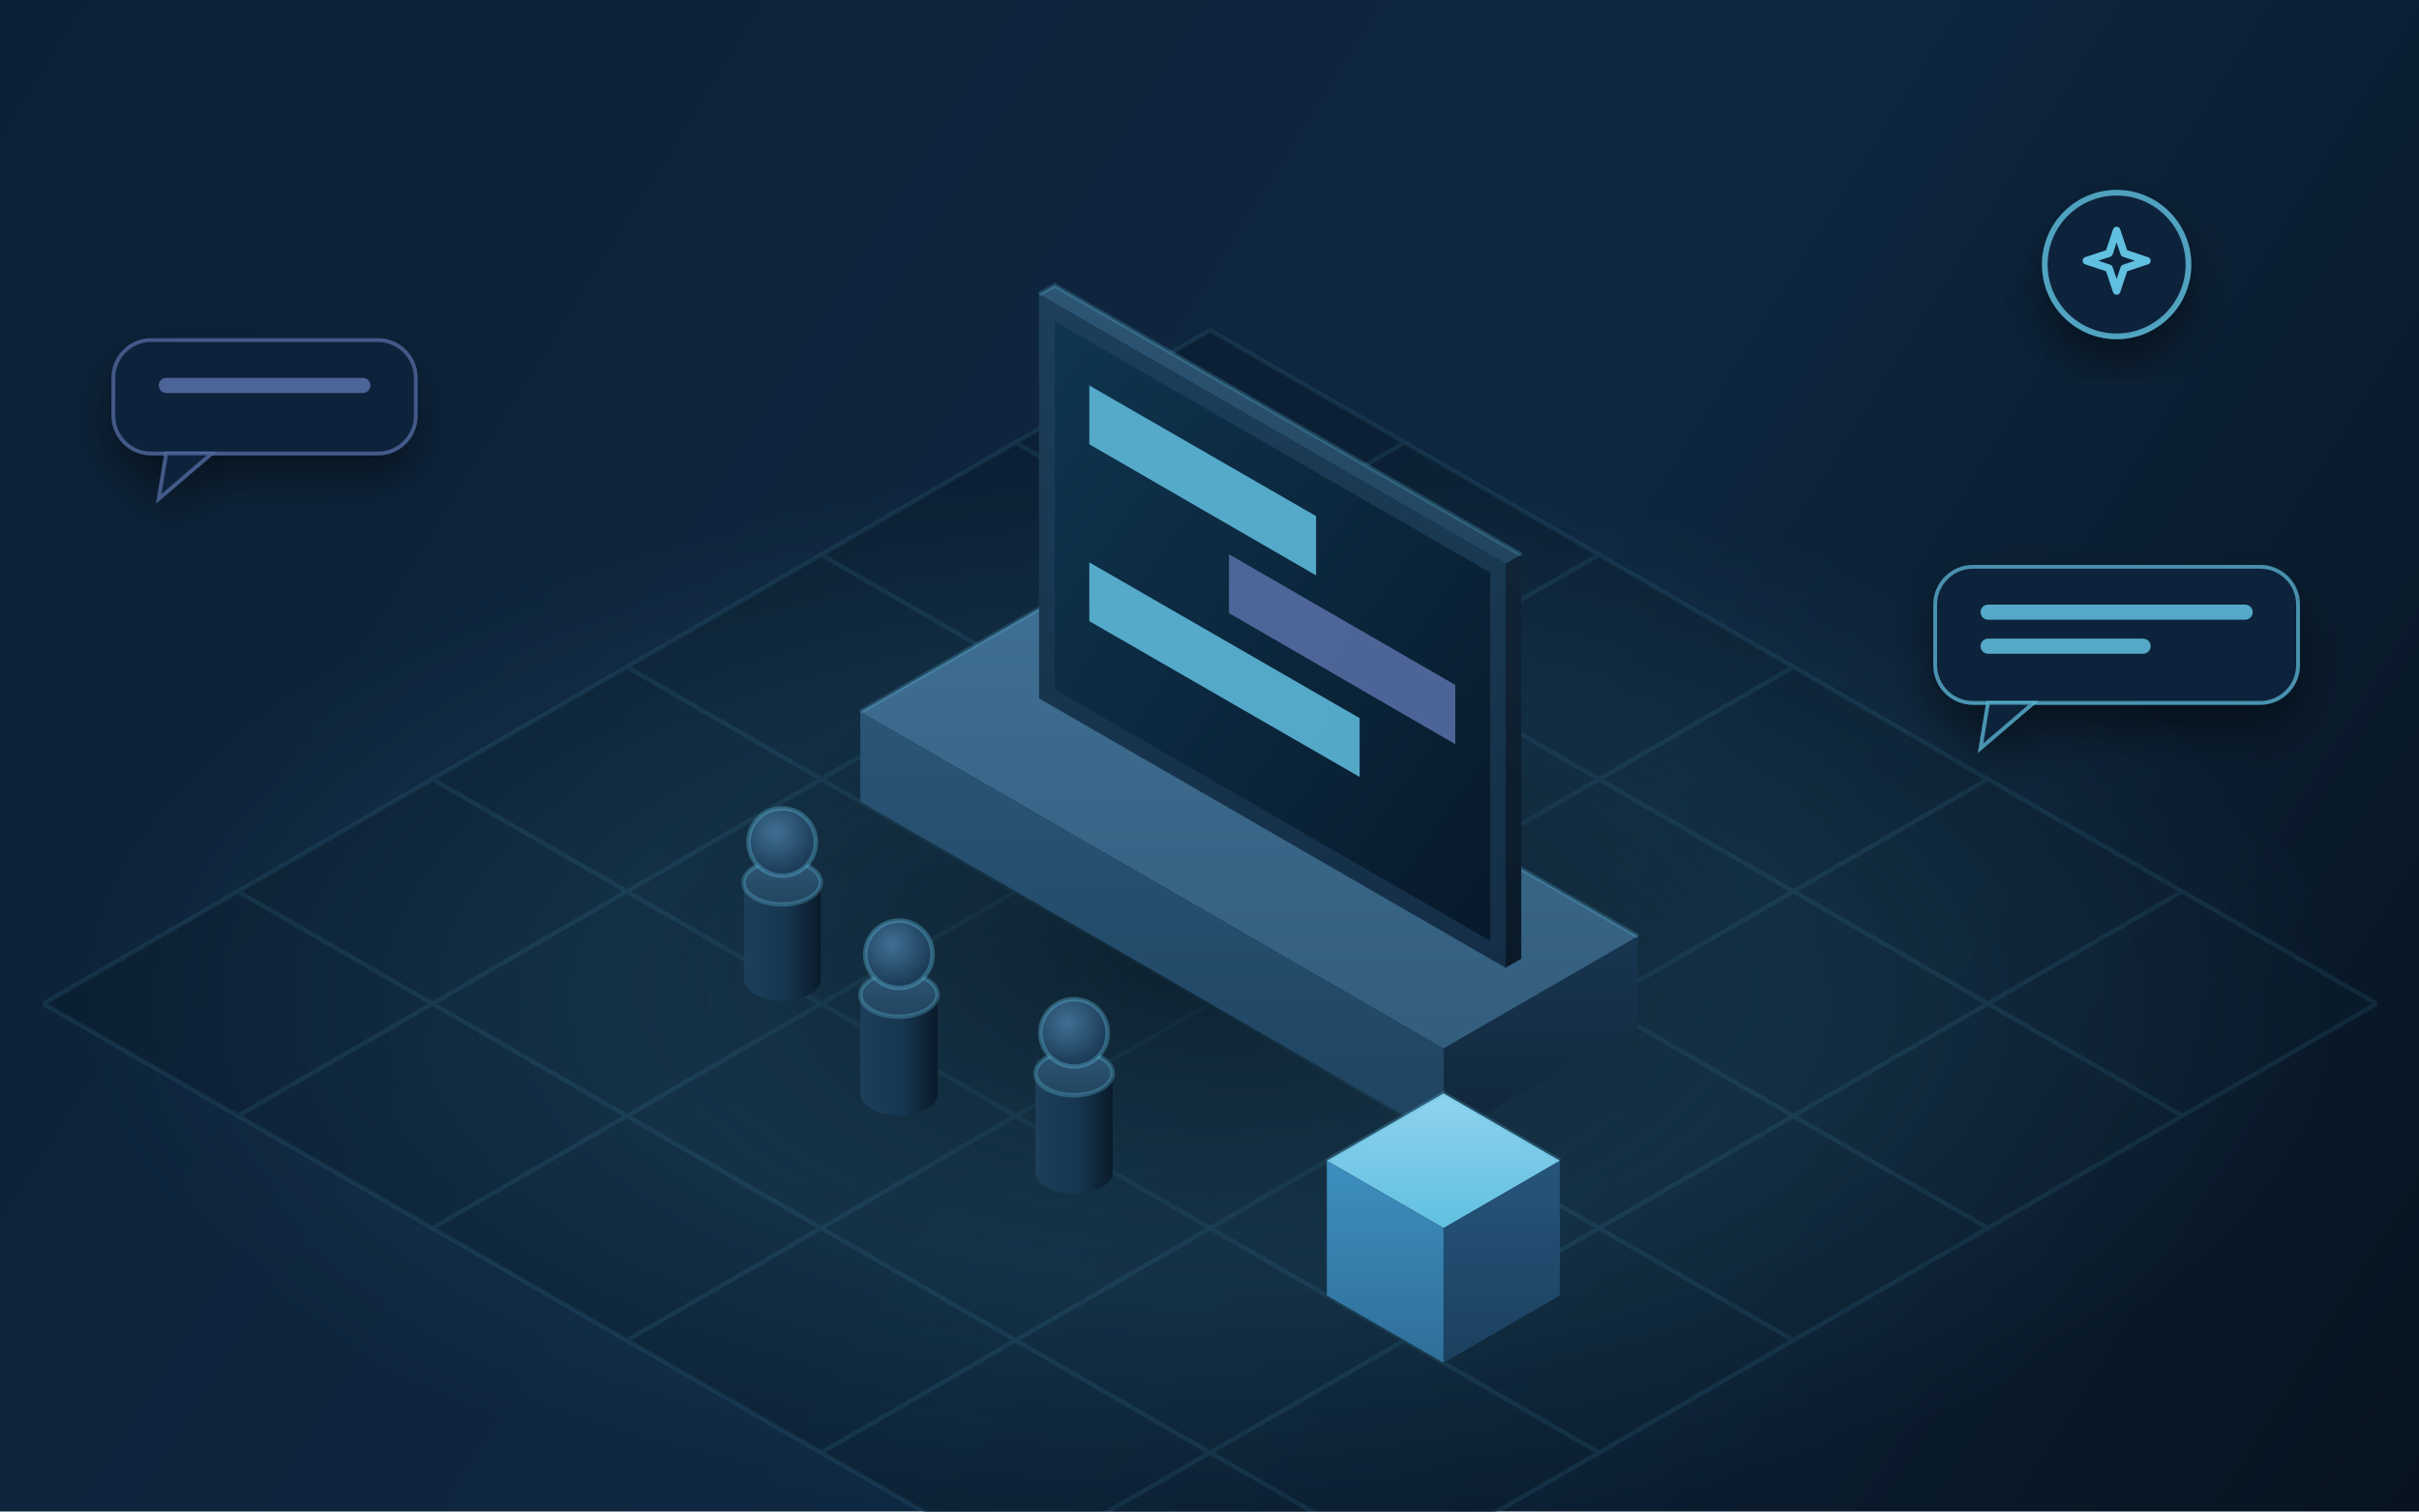
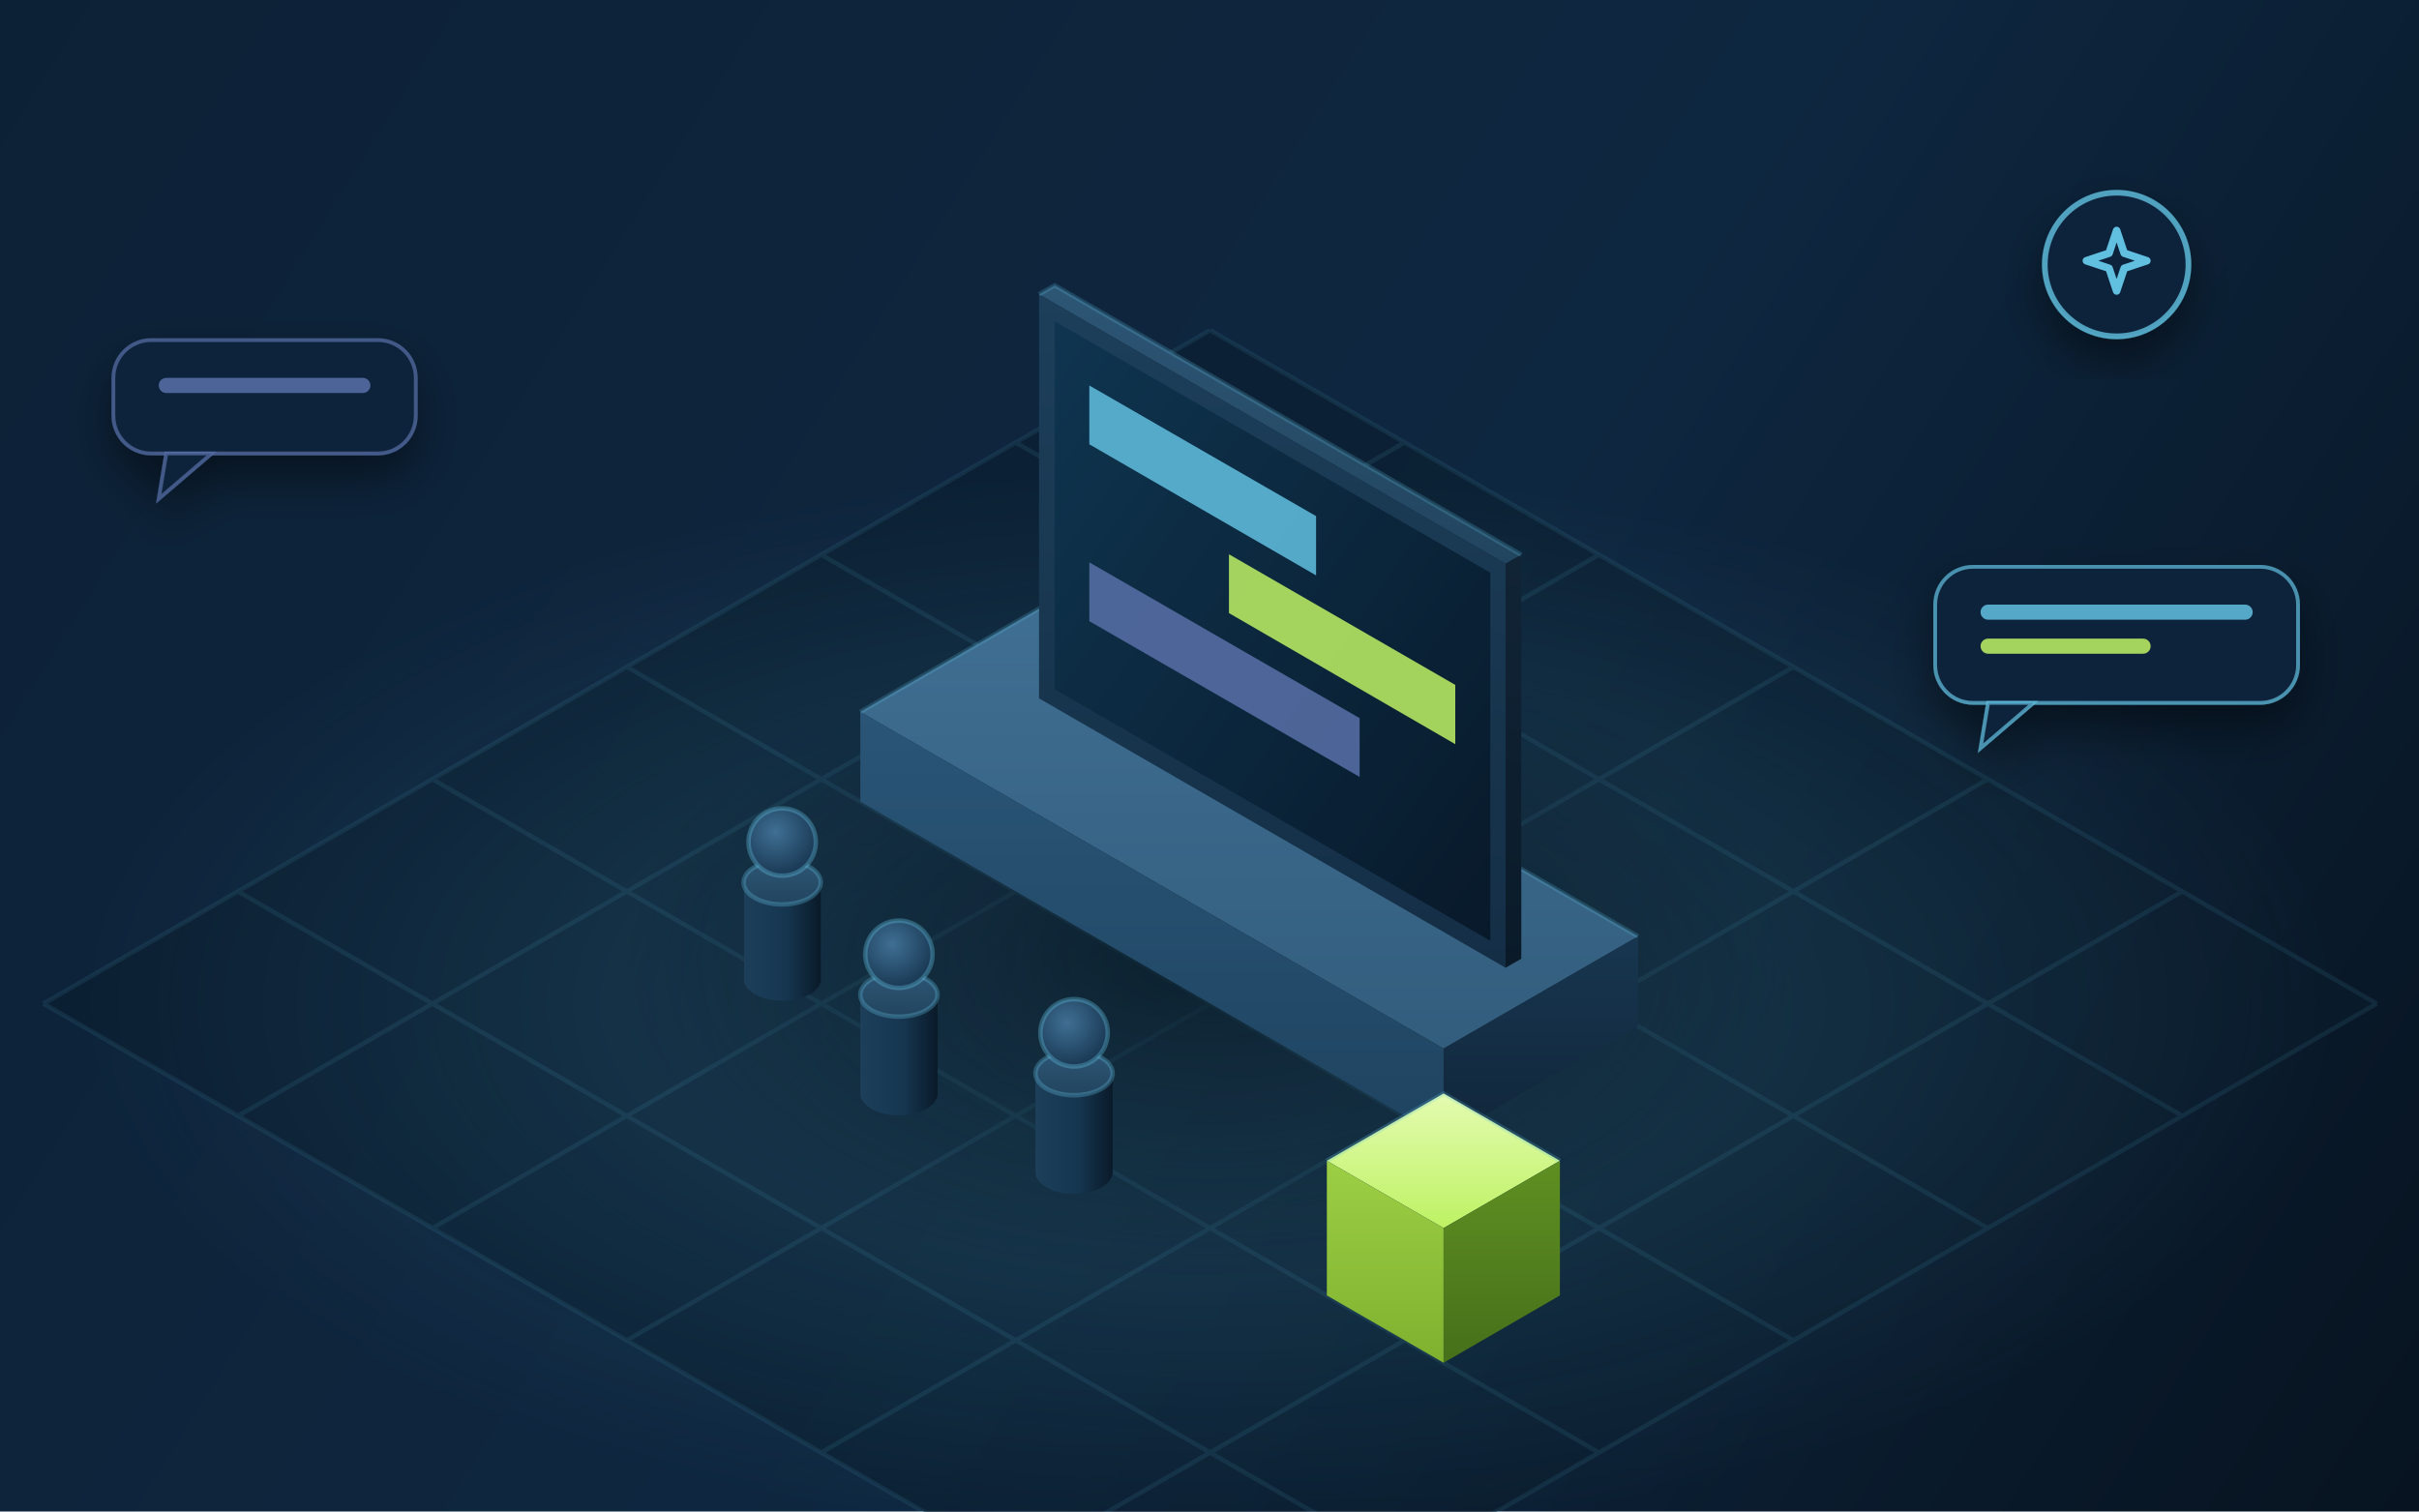
<svg xmlns="http://www.w3.org/2000/svg" viewBox="0 0 640 400" width="640" height="400" role="img" aria-label="An isometric AI workspace: a large screen of chat replies, a team and a glowing spark">
  <defs>
    <linearGradient id="bg" x1="0" y1="0" x2="640" y2="400" gradientUnits="userSpaceOnUse">
      <stop offset="0" stop-color="#0d2136" />
      <stop offset=".55" stop-color="#0e2740" />
      <stop offset="1" stop-color="#071320" />
    </linearGradient>
    <linearGradient id="fTop" x1="0" y1="0" x2="0" y2="1">
      <stop offset="0" stop-color="#2d5675" />
      <stop offset="1" stop-color="#22455f" />
    </linearGradient>
    <linearGradient id="fLeft" x1="0" y1="0" x2="0" y2="1">
      <stop offset="0" stop-color="#1d3f5a" />
      <stop offset="1" stop-color="#142e46" />
    </linearGradient>
    <linearGradient id="fRight" x1="0" y1="0" x2="0" y2="1">
      <stop offset="0" stop-color="#112436" />
      <stop offset="1" stop-color="#0a1a29" />
    </linearGradient>
    <linearGradient id="lTop" x1="0" y1="0" x2="0" y2="1">
      <stop offset="0" stop-color="#3f6f93" />
      <stop offset="1" stop-color="#335d7d" />
    </linearGradient>
    <linearGradient id="lLeft" x1="0" y1="0" x2="0" y2="1">
      <stop offset="0" stop-color="#2a5577" />
      <stop offset="1" stop-color="#1f4461" />
    </linearGradient>
    <linearGradient id="lRight" x1="0" y1="0" x2="0" y2="1">
      <stop offset="0" stop-color="#183650" />
      <stop offset="1" stop-color="#10263a" />
    </linearGradient>
    <linearGradient id="gTop" x1="0" y1="0" x2="0" y2="1">
      <stop offset="0" stop-color="#8fd3ee" />
      <stop offset="1" stop-color="#61c0e0" />
    </linearGradient>
    <linearGradient id="gLeft" x1="0" y1="0" x2="0" y2="1">
      <stop offset="0" stop-color="#3d8fc0" />
      <stop offset="1" stop-color="#2f6f99" />
    </linearGradient>
    <linearGradient id="gRight" x1="0" y1="0" x2="0" y2="1">
      <stop offset="0" stop-color="#26557a" />
      <stop offset="1" stop-color="#1b4060" />
    </linearGradient>
+     <linearGradient id="mTop" x1="0" y1="0" x2="0" y2="1">
+       <stop offset="0" stop-color="#e4fbb0" />
+       <stop offset="1" stop-color="#bef264" />
+     </linearGradient>
+     <linearGradient id="mLeft" x1="0" y1="0" x2="0" y2="1">
+       <stop offset="0" stop-color="#9ccf45" />
+       <stop offset="1" stop-color="#7fb12f" />
+     </linearGradient>
+     <linearGradient id="mRight" x1="0" y1="0" x2="0" y2="1">
+       <stop offset="0" stop-color="#5f8f22" />
+       <stop offset="1" stop-color="#46701a" />
+     </linearGradient>
+     <linearGradient id="cylM" x1="0" y1="0" x2="1" y2="0">
+       <stop offset="0" stop-color="#9ccf45" />
+       <stop offset="1" stop-color="#46701a" />
+     </linearGradient>
    <linearGradient id="roof" x1="0" y1="0" x2="0" y2="1">
      <stop offset="0" stop-color="#3a5f9a" />
      <stop offset="1" stop-color="#2b4777" />
    </linearGradient>
    <linearGradient id="cyl" x1="0" y1="0" x2="1" y2="0">
      <stop offset="0" stop-color="#1d3f5a" />
      <stop offset=".55" stop-color="#163650" />
      <stop offset="1" stop-color="#0a1a29" />
    </linearGradient>
    <linearGradient id="cylG" x1="0" y1="0" x2="1" y2="0">
      <stop offset="0" stop-color="#3d8fc0" />
      <stop offset="1" stop-color="#1b4060" />
    </linearGradient>
    <linearGradient id="screen" x1="0" y1="0" x2="1" y2="1">
      <stop offset="0" stop-color="#0f3550" />
      <stop offset="1" stop-color="#08192a" />
    </linearGradient>
    <radialGradient id="head" cx=".4" cy=".35" r=".7">
      <stop offset="0" stop-color="#3f6f93" />
      <stop offset="1" stop-color="#173550" />
    </radialGradient>
    <radialGradient id="pool" cx=".5" cy=".5" r=".5">
      <stop offset="0" stop-color="#61c0e0" stop-opacity=".22" />
      <stop offset="1" stop-color="#61c0e0" stop-opacity="0" />
    </radialGradient>
    <radialGradient id="shadow" cx=".5" cy=".5" r=".5">
      <stop offset="0" stop-color="#04101b" stop-opacity=".7" />
      <stop offset="1" stop-color="#04101b" stop-opacity="0" />
    </radialGradient>
+     <style>
+ .blink{animation:blink 3.2s ease-in-out infinite}
+ .grow{transform-box:fill-box;transform-origin:50% 100%;animation:grow 2.6s ease-in-out infinite}
+ .wave{transform-box:fill-box;transform-origin:50% 50%;animation:wave 1.1s ease-in-out infinite}
+ .draw{stroke-dasharray:420;animation:draw 3.4s linear infinite}
+ .flow{animation:flow 1.2s linear infinite}
+ .packet{animation:move 2.8s linear infinite}
+ .float{animation:float 4.5s ease-in-out infinite}
+ .ping{animation:ping 2.2s ease-out infinite}
+ .pop{animation:pop 4.5s ease-in-out infinite}
+ .breathe{animation:breathe 5s ease-in-out infinite}
+ @keyframes blink{0%,100%{opacity:.9}50%{opacity:.25}}
+ @keyframes grow{0%,100%{transform:scaleY(1)}50%{transform:scaleY(.55)}}
+ @keyframes wave{0%,100%{transform:scaleY(1)}50%{transform:scaleY(.3)}}
+ @keyframes draw{0%{stroke-dashoffset:420}60%,100%{stroke-dashoffset:0}}
+ @keyframes flow{to{stroke-dashoffset:-22}}
+ @keyframes move{0%{offset-distance:0%;opacity:0}12%,88%{opacity:1}100%{offset-distance:100%;opacity:0}}
+ @keyframes float{0%,100%{transform:translateY(0)}50%{transform:translateY(-7px)}}
+ @keyframes ping{0%{opacity:.15}35%{opacity:1}100%{opacity:.15}}
+ @keyframes pop{0%,12%{opacity:0}28%,100%{opacity:.9}}
+ @keyframes breathe{0%,100%{opacity:.65}50%{opacity:1}}
+ @media (prefers-reduced-motion:reduce){*{animation:none!important}.packet{display:none}}
+ </style>
    <filter id="soft" x="-30%" y="-30%" width="160%" height="160%">
      <feDropShadow dx="0" dy="6" stdDeviation="6" flood-color="#000" flood-opacity=".45" />
    </filter>
  </defs>
  <rect width="640" height="400" fill="url(#bg)" />
  <g transform="translate(-60.0 -31.4) scale(1.188)">
    <polygon points="320.0,100.0 579.8,250.0 320.0,400.0 60.2,250.0" fill="#0a1b2b" opacity=".55" />
    <path d="M320.0 100.0L60.2 250.0M320.0 100.0L579.8 250.0M363.3 125.0L103.5 275.0M276.7 125.0L536.5 275.0M406.6 150.0L146.8 300.0M233.4 150.0L493.2 300.0M449.9 175.0L190.1 325.0M190.1 175.0L449.9 325.0M493.2 200.0L233.4 350.0M146.8 200.0L406.6 350.0M536.5 225.0L276.7 375.0M103.5 225.0L363.3 375.0M579.8 250.0L320.0 400.0M60.2 250.0L320.0 400.0" stroke="#61c0e0" stroke-opacity=".1" stroke-width="1" />
-     <ellipse cx="320.0" cy="250.0" rx="250" ry="120" fill="url(#pool)" />
+     <ellipse class="breathe" cx="320.0" cy="250.0" rx="250" ry="120" fill="url(#pool)" />
    <ellipse cx="320.0" cy="240.0" rx="129.9" ry="71.4" fill="url(#shadow)" />
    <polygon points="285.4,160.0 415.3,235.0 372.0,260.0 242.1,185.0" fill="url(#lTop)" />
    <polygon points="242.1,205.0 372.0,280.0 372.0,260.0 242.1,185.0" fill="url(#lLeft)" />
    <polygon points="415.3,255.0 372.0,280.0 372.0,260.0 415.3,235.0" fill="url(#lRight)" />
    <polyline points="242.1,185.0 285.4,160.0 415.3,235.0" fill="none" stroke="#61c0e0" stroke-opacity=".22" stroke-width="1" />
    <polygon points="285.4,90.0 389.3,150.0 385.8,152.0 281.9,92.0" fill="url(#fTop)" />
    <polygon points="281.9,182.0 385.8,242.0 385.8,152.0 281.9,92.0" fill="url(#fLeft)" />
    <polygon points="389.3,240.0 385.8,242.0 385.8,152.0 389.3,150.0" fill="url(#fRight)" />
    <polyline points="281.9,92.0 285.4,90.0 389.3,150.0" fill="none" stroke="#61c0e0" stroke-opacity=".22" stroke-width="1" />
    <polygon points="285.4,180.0 382.4,236.0 382.4,154.0 285.4,98.0" fill="url(#screen)" />
-     <polygon points="293.1,125.4 343.6,154.6 343.6,141.4 293.1,112.3" fill="#61c0e0" opacity=".85" />
-     <polygon points="324.2,163.0 374.6,192.2 374.6,179.0 324.2,149.9" fill="#5870a8" opacity=".85" />
-     <polygon points="293.1,164.8 353.3,199.5 353.3,186.4 293.1,151.7" fill="#61c0e0" opacity=".85" />
+     <polygon class="pop" style="animation-delay:0.0s" points="293.1,125.4 343.6,154.6 343.6,141.4 293.1,112.3" fill="#61c0e0" opacity=".85" />
+     <polygon class="pop" style="animation-delay:0.9s" points="324.2,163.0 374.6,192.2 374.6,179.0 324.2,149.9" fill="#bef264" opacity=".85" />
+     <polygon class="pop" style="animation-delay:1.8s" points="293.1,164.8 353.3,199.5 353.3,186.4 293.1,151.7" fill="#5870a8" opacity=".85" />
    <path d="M216.2,223.0 L216.2,245.0 A8.6,4.9 0 0 0 233.3,245.0 L233.3,223.0 Z" fill="url(#cyl)" />
    <ellipse cx="224.7" cy="223.0" rx="8.6" ry="4.9" fill="url(#fTop)" />
    <ellipse cx="224.7" cy="223.0" rx="8.6" ry="4.9" fill="none" stroke="#61c0e0" stroke-opacity=".3" />
    <circle cx="224.7" cy="214.0" r="7.5" fill="url(#head)" />
    <circle cx="224.7" cy="214.0" r="7.5" fill="none" stroke="#61c0e0" stroke-opacity=".35" />
    <path d="M242.1,248.0 L242.1,270.0 A8.6,4.9 0 0 0 259.3,270.0 L259.3,248.0 Z" fill="url(#cyl)" />
    <ellipse cx="250.7" cy="248.0" rx="8.6" ry="4.9" fill="url(#fTop)" />
    <ellipse cx="250.7" cy="248.0" rx="8.6" ry="4.9" fill="none" stroke="#61c0e0" stroke-opacity=".3" />
    <circle cx="250.7" cy="239.0" r="7.5" fill="url(#head)" />
    <circle cx="250.7" cy="239.0" r="7.5" fill="none" stroke="#61c0e0" stroke-opacity=".35" />
    <path d="M281.1,265.5 L281.1,287.5 A8.6,4.9 0 0 0 298.3,287.5 L298.3,265.5 Z" fill="url(#cyl)" />
    <ellipse cx="289.7" cy="265.5" rx="8.6" ry="4.9" fill="url(#fTop)" />
    <ellipse cx="289.7" cy="265.5" rx="8.6" ry="4.9" fill="none" stroke="#61c0e0" stroke-opacity=".3" />
    <circle cx="289.7" cy="256.5" r="7.5" fill="url(#head)" />
    <circle cx="289.7" cy="256.5" r="7.5" fill="none" stroke="#61c0e0" stroke-opacity=".35" />
-     <polygon points="372.0,270.0 397.9,285.0 372.0,300.0 346.0,285.0" fill="url(#gTop)" />
-     <polygon points="346.0,315.0 372.0,330.0 372.0,300.0 346.0,285.0" fill="url(#gLeft)" />
-     <polygon points="397.9,315.0 372.0,330.0 372.0,300.0 397.9,285.0" fill="url(#gRight)" />
+     <polygon points="372.0,270.0 397.9,285.0 372.0,300.0 346.0,285.0" fill="url(#mTop)" />
+     <polygon points="346.0,315.0 372.0,330.0 372.0,300.0 346.0,285.0" fill="url(#mLeft)" />
+     <polygon points="397.9,315.0 372.0,330.0 372.0,300.0 397.9,285.0" fill="url(#mRight)" />
    <polyline points="346.0,285.0 372.0,270.0 397.9,285.0" fill="none" stroke="#61c0e0" stroke-opacity=".22" stroke-width="1" />
  </g>
-   <g filter="url(#soft)">
-     <circle cx="560" cy="70" r="19" fill="#10243a" stroke="#61c0e0" stroke-opacity=".8" stroke-width="1.5" />
+   <g class="float" style="animation-delay:4.48s">
+     <g filter="url(#soft)">
+       <circle cx="560" cy="70" r="19" fill="#10243a" stroke="#61c0e0" stroke-opacity=".8" stroke-width="1.5" />
+     </g>
+     <g transform="translate(548 58)" fill="none" stroke="#61c0e0" stroke-width="2" stroke-linecap="round" stroke-linejoin="round">
+       <path d="M12 3l2 6 6 2-6 2-2 6-2-6-6-2 6-2z" />
+     </g>
  </g>
-   <g transform="translate(548 58)" fill="none" stroke="#61c0e0" stroke-width="2" stroke-linecap="round" stroke-linejoin="round">
-     <path d="M12 3l2 6 6 2-6 2-2 6-2-6-6-2 6-2z" />
+   <g class="float" style="animation-delay:0.59s">
+     <g filter="url(#soft)">
+       <rect x="512" y="150" width="96" height="36" rx="10" fill="#10243a" stroke="#61c0e0" stroke-opacity=".7" />
+       <path d="M526,186 l-2,12 l14,-12 Z" fill="#10243a" stroke="#61c0e0" stroke-opacity=".7" />
+     </g>
+     <rect x="524" y="160" width="72" height="4" rx="2" fill="#61c0e0" opacity=".85" />
+     <rect x="524" y="169" width="45" height="4" rx="2" fill="#bef264" opacity=".85" />
  </g>
-   <g filter="url(#soft)">
-     <rect x="512" y="150" width="96" height="36" rx="10" fill="#10243a" stroke="#61c0e0" stroke-opacity=".7" />
-     <path d="M526,186 l-2,12 l14,-12 Z" fill="#10243a" stroke="#61c0e0" stroke-opacity=".7" />
+   <g class="float" style="animation-delay:1.20s">
+     <g filter="url(#soft)">
+       <rect x="30" y="90" width="80" height="30" rx="10" fill="#10243a" stroke="#5870a8" stroke-opacity=".7" />
+       <path d="M44,120 l-2,12 l14,-12 Z" fill="#10243a" stroke="#5870a8" stroke-opacity=".7" />
+     </g>
+     <rect x="42" y="100" width="56" height="4" rx="2" fill="#5870a8" opacity=".85" />
  </g>
-   <rect x="524" y="160" width="72" height="4" rx="2" fill="#61c0e0" opacity=".85" />
-   <rect x="524" y="169" width="45" height="4" rx="2" fill="#61c0e0" opacity=".85" />
-   <g filter="url(#soft)">
-     <rect x="30" y="90" width="80" height="30" rx="10" fill="#10243a" stroke="#5870a8" stroke-opacity=".7" />
-     <path d="M44,120 l-2,12 l14,-12 Z" fill="#10243a" stroke="#5870a8" stroke-opacity=".7" />
-   </g>
-   <rect x="42" y="100" width="56" height="4" rx="2" fill="#5870a8" opacity=".85" />
</svg>
